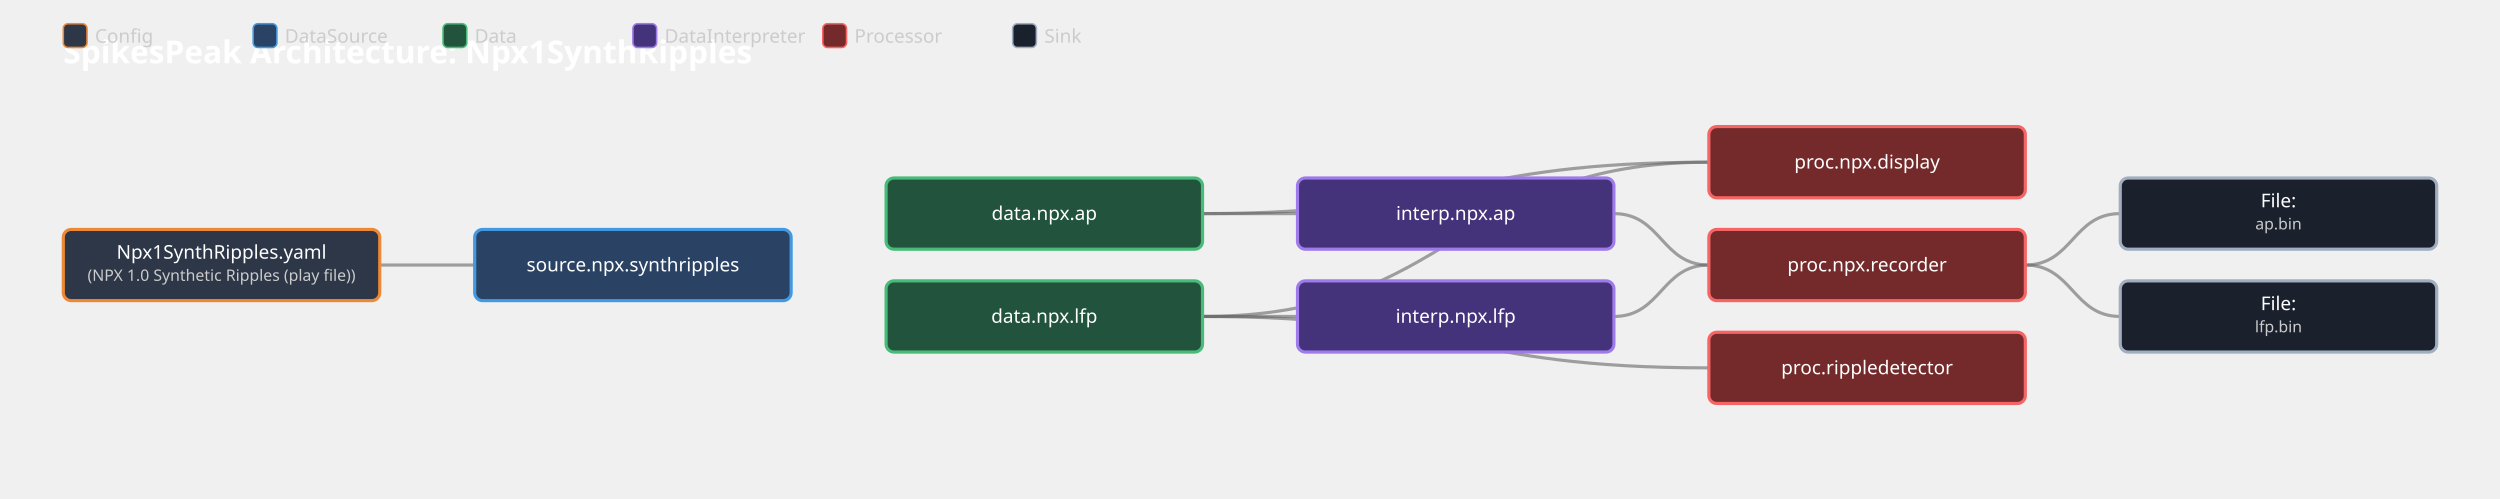
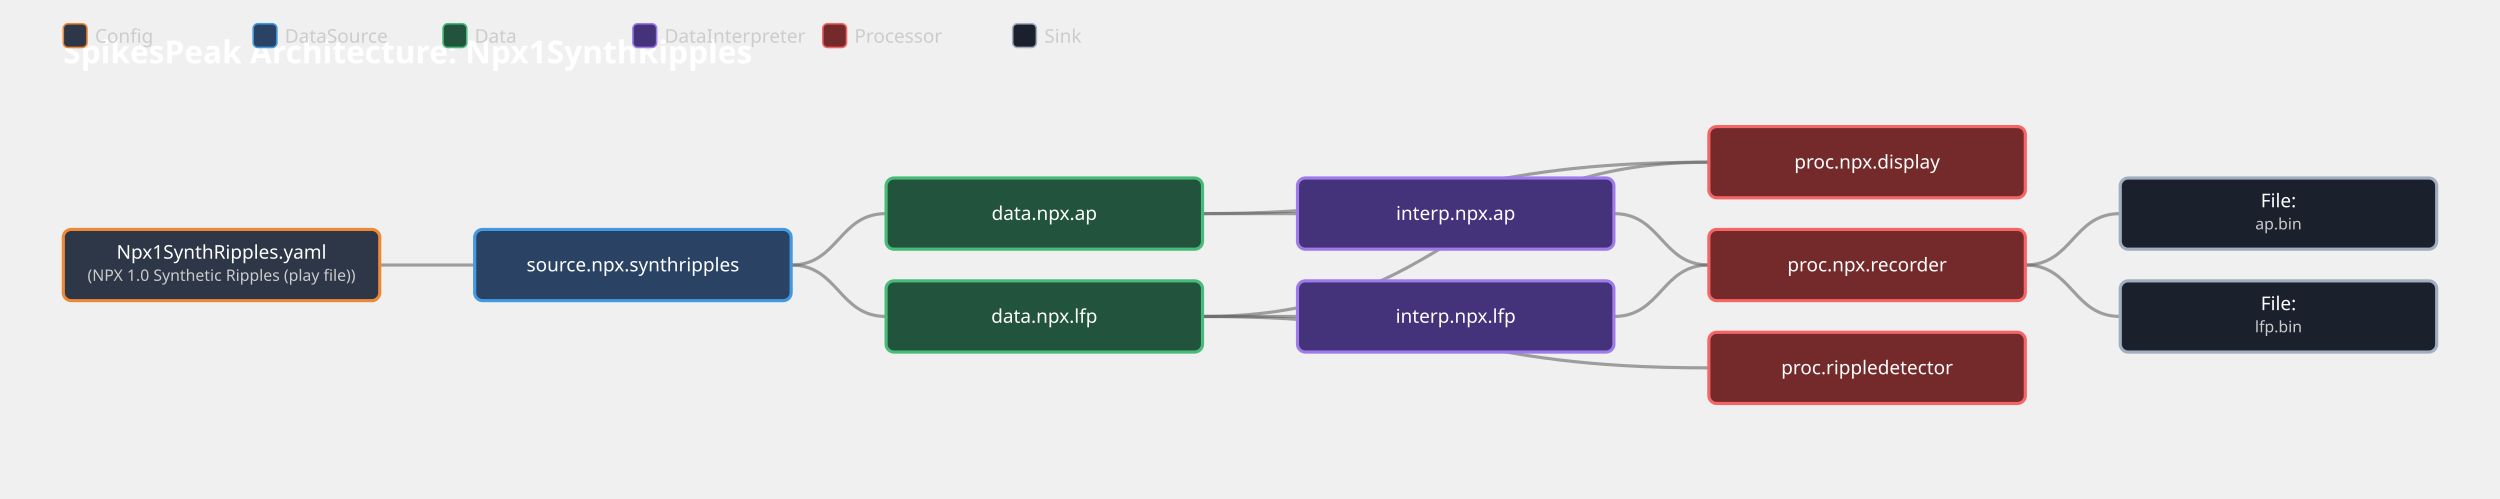
<svg xmlns="http://www.w3.org/2000/svg" width="1580.0" height="315.0" style="background-color: #1a1a1a;">
  <text x="40" y="40" fill="#fff" font-family="sans-serif" font-size="20" font-weight="bold">SpikesPeak Architecture: Npx1SynthRipples</text>
  <g id="legend">
    <rect x="40" y="15" width="15" height="15" rx="3" fill="#2d3748" stroke="#ed8936" stroke-width="1" />
    <text x="60" y="27" fill="#ccc" font-family="sans-serif" font-size="12">Config</text>
    <rect x="160" y="15" width="15" height="15" rx="3" fill="#2a4365" stroke="#4299e1" stroke-width="1" />
    <text x="180" y="27" fill="#ccc" font-family="sans-serif" font-size="12">DataSource</text>
    <rect x="280" y="15" width="15" height="15" rx="3" fill="#22543d" stroke="#48bb78" stroke-width="1" />
    <text x="300" y="27" fill="#ccc" font-family="sans-serif" font-size="12">Data</text>
    <rect x="400" y="15" width="15" height="15" rx="3" fill="#44337a" stroke="#9f7aea" stroke-width="1" />
    <text x="420" y="27" fill="#ccc" font-family="sans-serif" font-size="12">DataInterpreter</text>
    <rect x="520" y="15" width="15" height="15" rx="3" fill="#742a2a" stroke="#f56565" stroke-width="1" />
    <text x="540" y="27" fill="#ccc" font-family="sans-serif" font-size="12">Processor</text>
    <rect x="640" y="15" width="15" height="15" rx="3" fill="#1a202c" stroke="#a0aec0" stroke-width="1" />
    <text x="660" y="27" fill="#ccc" font-family="sans-serif" font-size="12">Sink</text>
  </g>
  <g id="edges">
    <path d="M 240.0 167.5 C 270.0 167.5, 270.0 167.5, 300.0 167.5" fill="none" stroke="#666" stroke-width="2" opacity="0.6" />
    <path d="M 760.0 135.0 C 790.0 135.0, 790.0 135.0, 820.0 135.0" fill="none" stroke="#666" stroke-width="2" opacity="0.6" />
    <path d="M 760.0 135.0 C 920.0 135.0, 920.0 102.5, 1080.0 102.5" fill="none" stroke="#666" stroke-width="2" opacity="0.6" />
    <path d="M 760.0 200.0 C 790.0 200.0, 790.0 200.0, 820.0 200.0" fill="none" stroke="#666" stroke-width="2" opacity="0.6" />
    <path d="M 760.0 200.0 C 920.0 200.0, 920.0 102.5, 1080.0 102.5" fill="none" stroke="#666" stroke-width="2" opacity="0.6" />
    <path d="M 760.0 200.0 C 920.0 200.0, 920.0 232.5, 1080.0 232.5" fill="none" stroke="#666" stroke-width="2" opacity="0.6" />
    <path d="M 1020.0 135.0 C 1050.0 135.0, 1050.0 167.5, 1080.0 167.5" fill="none" stroke="#666" stroke-width="2" opacity="0.6" />
    <path d="M 1020.0 200.0 C 1050.0 200.0, 1050.0 167.5, 1080.0 167.5" fill="none" stroke="#666" stroke-width="2" opacity="0.6" />
    <path d="M 1280.0 167.5 C 1310.0 167.5, 1310.0 135.0, 1340.0 135.0" fill="none" stroke="#666" stroke-width="2" opacity="0.6" />
    <path d="M 1280.0 167.5 C 1310.0 167.5, 1310.0 200.0, 1340.0 200.0" fill="none" stroke="#666" stroke-width="2" opacity="0.6" />
+     <path d="M 500.0 167.5 C 530.0 167.5, 530.0 135.0, 560.0 135.0" fill="none" stroke="#666" stroke-width="2" opacity="0.6" />
+     <path d="M 500.0 167.5 C 530.0 167.5, 530.0 200.0, 560.0 200.0" fill="none" stroke="#666" stroke-width="2" opacity="0.6" />
  </g>
  <g id="nodes">
    <rect x="40.0" y="145.0" width="200" height="45" rx="5" fill="#2d3748" stroke="#ed8936" stroke-width="2" />
    <text x="140.0" y="163.5" fill="#fff" font-family="sans-serif" font-size="12" text-anchor="middle">Npx1SynthRipples.yaml</text>
    <text x="140.0" y="177.5" fill="#ccc" font-family="sans-serif" font-size="10" text-anchor="middle">(NPX 1.0 Synthetic Ripples (play file))</text>
    <rect x="560.0" y="112.5" width="200" height="45" rx="5" fill="#22543d" stroke="#48bb78" stroke-width="2" />
    <text x="660.0" y="139.0" fill="#fff" font-family="sans-serif" font-size="12" text-anchor="middle">data.npx.ap</text>
    <rect x="560.0" y="177.5" width="200" height="45" rx="5" fill="#22543d" stroke="#48bb78" stroke-width="2" />
    <text x="660.0" y="204.0" fill="#fff" font-family="sans-serif" font-size="12" text-anchor="middle">data.npx.lfp</text>
    <rect x="820.0" y="112.5" width="200" height="45" rx="5" fill="#44337a" stroke="#9f7aea" stroke-width="2" />
    <text x="920.0" y="139.0" fill="#fff" font-family="sans-serif" font-size="12" text-anchor="middle">interp.npx.ap</text>
    <rect x="820.0" y="177.5" width="200" height="45" rx="5" fill="#44337a" stroke="#9f7aea" stroke-width="2" />
    <text x="920.0" y="204.0" fill="#fff" font-family="sans-serif" font-size="12" text-anchor="middle">interp.npx.lfp</text>
    <rect x="1080.0" y="80.0" width="200" height="45" rx="5" fill="#742a2a" stroke="#f56565" stroke-width="2" />
    <text x="1180.0" y="106.5" fill="#fff" font-family="sans-serif" font-size="12" text-anchor="middle">proc.npx.display</text>
    <rect x="1080.0" y="145.0" width="200" height="45" rx="5" fill="#742a2a" stroke="#f56565" stroke-width="2" />
    <text x="1180.0" y="171.5" fill="#fff" font-family="sans-serif" font-size="12" text-anchor="middle">proc.npx.recorder</text>
    <rect x="1080.0" y="210.0" width="200" height="45" rx="5" fill="#742a2a" stroke="#f56565" stroke-width="2" />
    <text x="1180.0" y="236.5" fill="#fff" font-family="sans-serif" font-size="12" text-anchor="middle">proc.rippledetector</text>
    <rect x="1340.0" y="112.5" width="200" height="45" rx="5" fill="#1a202c" stroke="#a0aec0" stroke-width="2" />
    <text x="1440.0" y="131.0" fill="#fff" font-family="sans-serif" font-size="12" text-anchor="middle">File:</text>
    <text x="1440.0" y="145.0" fill="#ccc" font-family="sans-serif" font-size="10" text-anchor="middle">ap.bin</text>
    <rect x="1340.0" y="177.5" width="200" height="45" rx="5" fill="#1a202c" stroke="#a0aec0" stroke-width="2" />
    <text x="1440.0" y="196.0" fill="#fff" font-family="sans-serif" font-size="12" text-anchor="middle">File:</text>
    <text x="1440.0" y="210.0" fill="#ccc" font-family="sans-serif" font-size="10" text-anchor="middle">lfp.bin</text>
    <rect x="300.0" y="145.0" width="200" height="45" rx="5" fill="#2a4365" stroke="#4299e1" stroke-width="2" />
    <text x="400.0" y="171.5" fill="#fff" font-family="sans-serif" font-size="12" text-anchor="middle">source.npx.synthripples</text>
  </g>
</svg>
